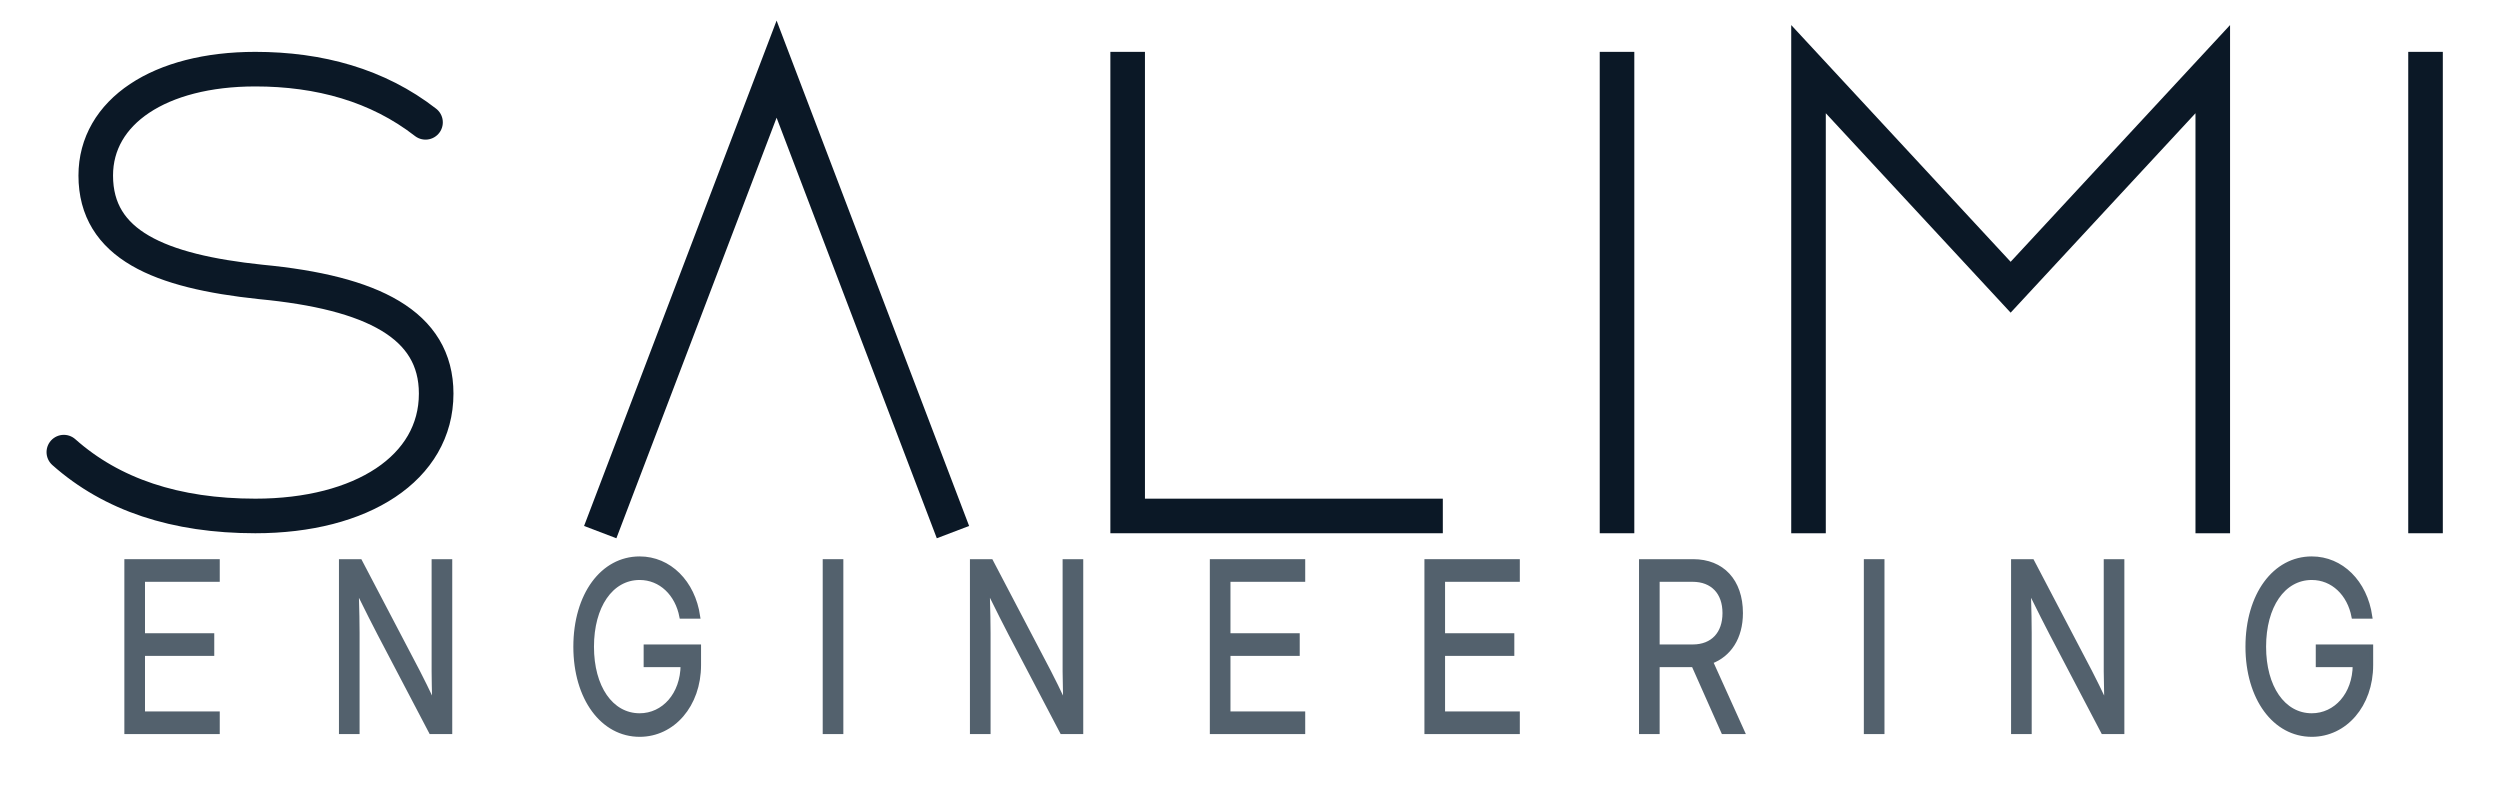
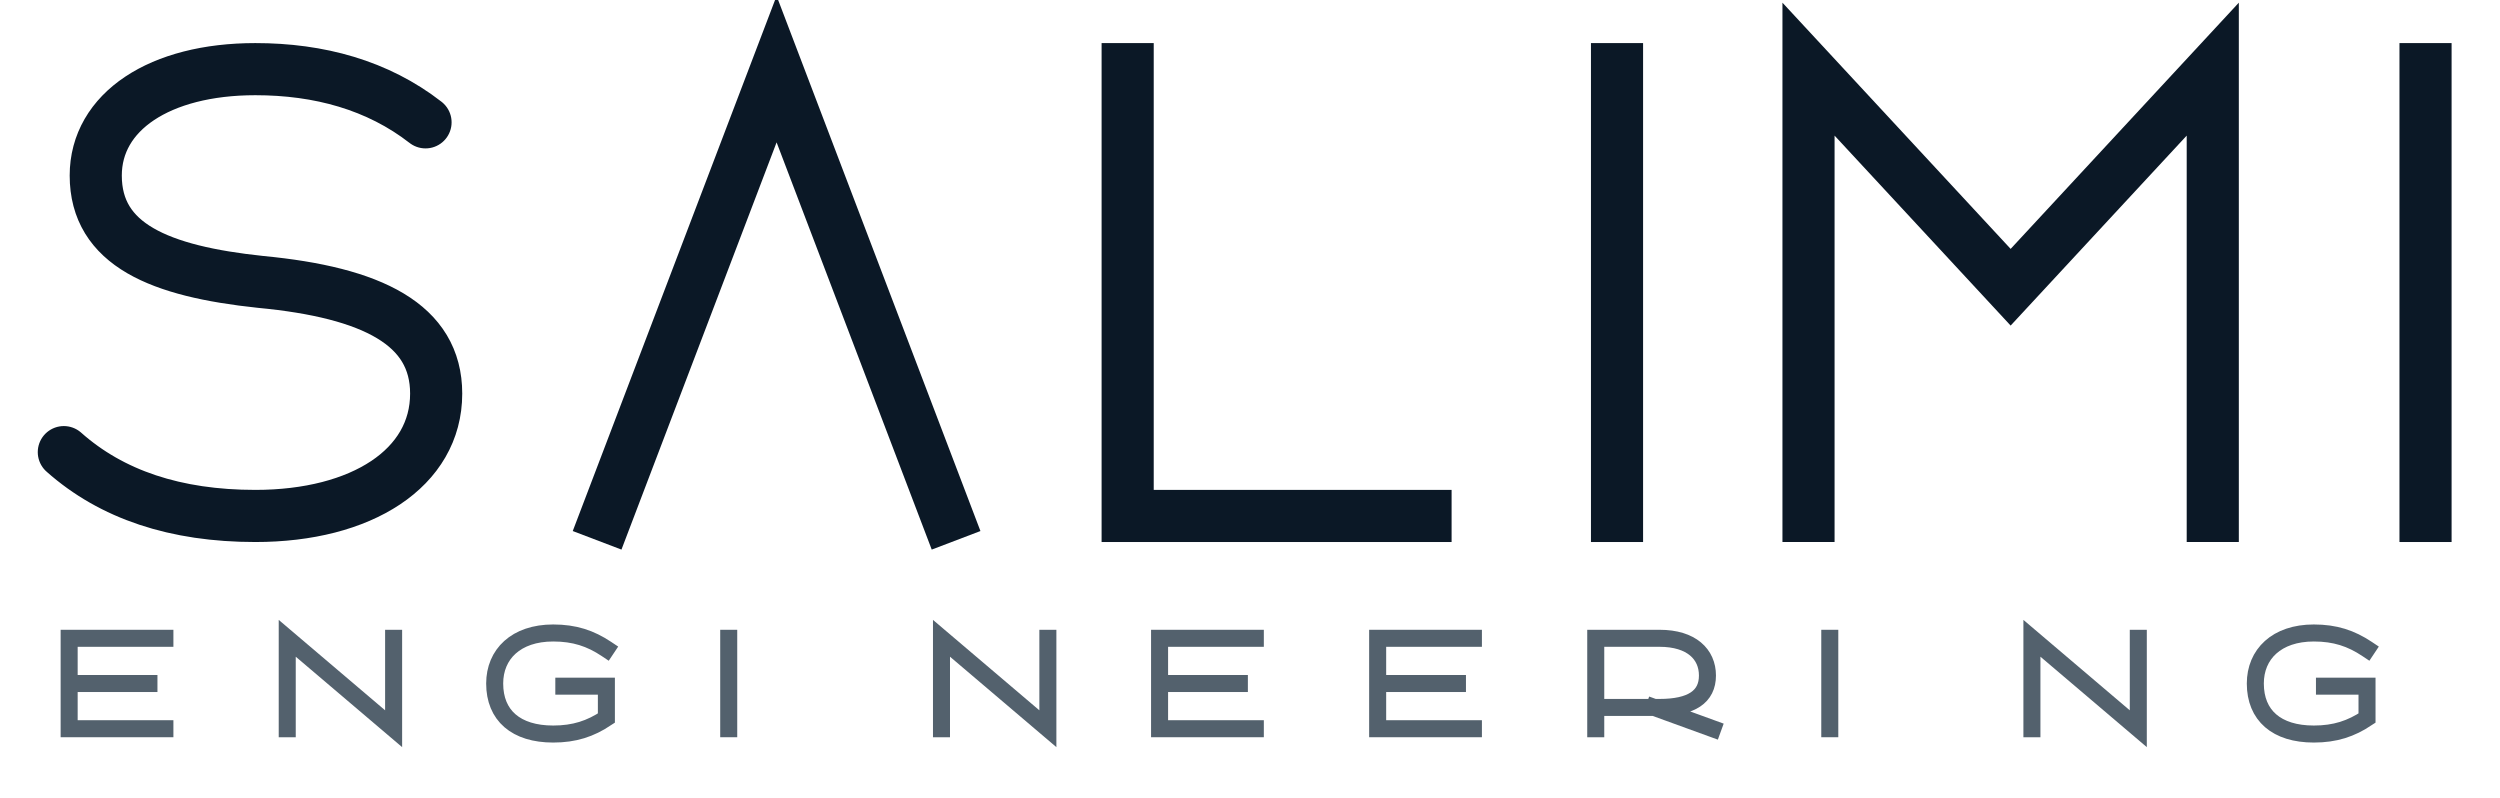
<svg xmlns="http://www.w3.org/2000/svg" width="470" height="150" viewBox="12 10 470 150" role="img" aria-labelledby="title desc">
-   <g fill="none" stroke="#0B1826" stroke-width="6.5" stroke-linejoin="miter">
+   <g fill="none" stroke="#0B1826" stroke-width="9.8" stroke-linejoin="miter" stroke-linecap="square">
    <path d="M92 33 C83 26 72 23 60 23 C42 23 30 31 30 43 C30 56 42 61 61 63 C82 65 94 71 94 84 C94 98 80 107 60 107 C45 107 33 103 24 95" stroke-linecap="round" />
-     <path d="M126 107 L158 23 L190 107" stroke-linecap="square" />
-     <path d="M224 23 V107 H280" stroke-linecap="square" />
-     <path d="M316 23 V107" stroke-linecap="square" />
-     <path d="M352 107 V23 L390 64 L428 23 V107" stroke-linecap="square" />
-     <path d="M468 23 V107" stroke-linecap="square" />
+     <path d="M126 107 L158 23 L190 107" />
+     <path d="M224 23 V107 H280" />
+     <path d="M316 23 V107" />
+     <path d="M352 107 V23 L390 64 L428 23 V107" />
+     <path d="M468 23 V107" />
  </g>
  <g transform="matrix(1.92 0 0 1.6 -143.56 -110)">
-     <g transform="matrix(1 0 0 1.45 0 -69.55)" stroke="#53616D" stroke-width="0.35">
-       <path d="M93.373 159.0H102.363V157.516H95.043V152.664H101.825V151.179H95.043V146.661H102.363V145.177H93.373Z" fill="#53616D" />
-       <path d="M114.385 159.0H116.055V150.984C116.055 150.372 116.037 149.185 115.972 147.468C116.964 149.129 117.744 150.409 118.124 151.003L123.189 159.0H125.128V145.177H123.458V154.102C123.458 154.565 123.486 155.762 123.514 156.727C122.958 155.744 122.327 154.695 122.002 154.176L116.306 145.177H114.385Z" fill="#53616D" />
-       <path d="M143.654 159.223C146.948 159.223 149.49 156.811 149.49 153.582V152.088H144.22V153.573H147.838C147.82 156.003 145.955 157.664 143.654 157.664C140.89 157.664 139.006 155.382 139.006 152.098C139.006 148.795 140.89 146.513 143.654 146.513C145.686 146.513 147.291 147.793 147.718 149.648H149.406C148.924 146.884 146.586 144.954 143.654 144.954C139.971 144.954 137.336 147.914 137.336 152.098C137.336 156.254 139.98 159.223 143.654 159.223Z" fill="#53616D" />
-       <path d="M163.423 145.177H161.753V159.0H163.423Z" fill="#53616D" />
-       <path d="M176.169 159.0H177.839V150.984C177.839 150.372 177.821 149.185 177.756 147.468C178.749 149.129 179.528 150.409 179.908 151.003L184.974 159.0H186.913V145.177H185.243V154.102C185.243 154.565 185.271 155.762 185.298 156.727C184.742 155.744 184.111 154.695 183.786 154.176L178.09 145.177H176.169Z" fill="#53616D" />
-       <path d="M199.659 159.0H208.648V157.516H201.329V152.664H208.11V151.179H201.329V146.661H208.648V145.177H199.659Z" fill="#53616D" />
-       <path d="M220.671 159.0H229.661V157.516H222.341V152.664H229.123V151.179H222.341V146.661H229.661V145.177H220.671Z" fill="#53616D" />
-       <path d="M241.683 159.0H243.353V153.573H246.684C246.73 153.573 246.767 153.573 246.813 153.573L249.727 159.0H251.675L248.567 153.304C250.376 152.747 251.508 151.346 251.508 149.37C251.508 146.791 249.699 145.177 246.813 145.177H241.683ZM243.353 152.088V146.661H246.758C248.678 146.661 249.856 147.691 249.856 149.37C249.856 151.049 248.688 152.088 246.776 152.088Z" fill="#53616D" />
-       <path d="M265.367 145.177H263.697V159.0H265.367Z" fill="#53616D" />
-       <path d="M278.113 159.0H279.783V150.984C279.783 150.372 279.765 149.185 279.7 147.468C280.692 149.129 281.472 150.409 281.852 151.003L286.917 159.0H288.856V145.177H287.187V154.102C287.187 154.565 287.214 155.762 287.242 156.727C286.686 155.744 286.055 154.695 285.73 154.176L280.034 145.177H278.113Z" fill="#53616D" />
-       <path d="M307.382 159.223C310.676 159.223 313.218 156.811 313.218 153.582V152.088H307.948V153.573H311.566C311.548 156.003 309.683 157.664 307.382 157.664C304.618 157.664 302.734 155.382 302.734 152.098C302.734 148.795 304.618 146.513 307.382 146.513C309.414 146.513 311.019 147.793 311.446 149.648H313.134C312.652 146.884 310.314 144.954 307.382 144.954C303.699 144.954 301.064 147.914 301.064 152.098C301.064 156.254 303.708 159.223 307.382 159.223Z" fill="#53616D" />
+     <g transform="matrix(.5208333 0 0 .625 74.77083 68.75)">
+       <g fill="none" stroke="#53616D" stroke-width="3.2" stroke-linecap="square" stroke-linejoin="miter" vector-effect="non-scaling-stroke">
+         <path d="M25 130 V147 M25 130 H43 M25 138.5 H40 M25 147 H43" />
+         <path d="M66 147 V130 L86 147 V130" />
+         <path d="M126 132 C123 130 120 129 116 129 C109 129 105 133 105 138.5 C105 144.5 109 148 116 148 C120 148 123 147 126 145 V139 H118" />
+         <path d="M149 130 V147" />
+         <path d="M189 147 V130 L209 147 V130" />
+         <path d="M230 130 V147 M230 130 H248 M230 138.5 H245 M230 147 H248" />
+         <path d="M271 130 V147 M271 130 H289 M271 138.5 H286 M271 147 H289" />
+         <path d="M312 147 V130 H324 C330 130 333 133 333 137 C333 141 330 143 324 143 H312 M323 143 L334 147" />
+         <path d="M356 130 V147" />
+         <path d="M394 147 V130 L414 147 V130" />
+         <path d="M457 132 C454 130 451 129 447 129 C440 129 436 133 436 138.5 C436 144.5 440 148 447 148 C451 148 454 147 457 145 V139 H449" />
+       </g>
    </g>
  </g>
</svg>
